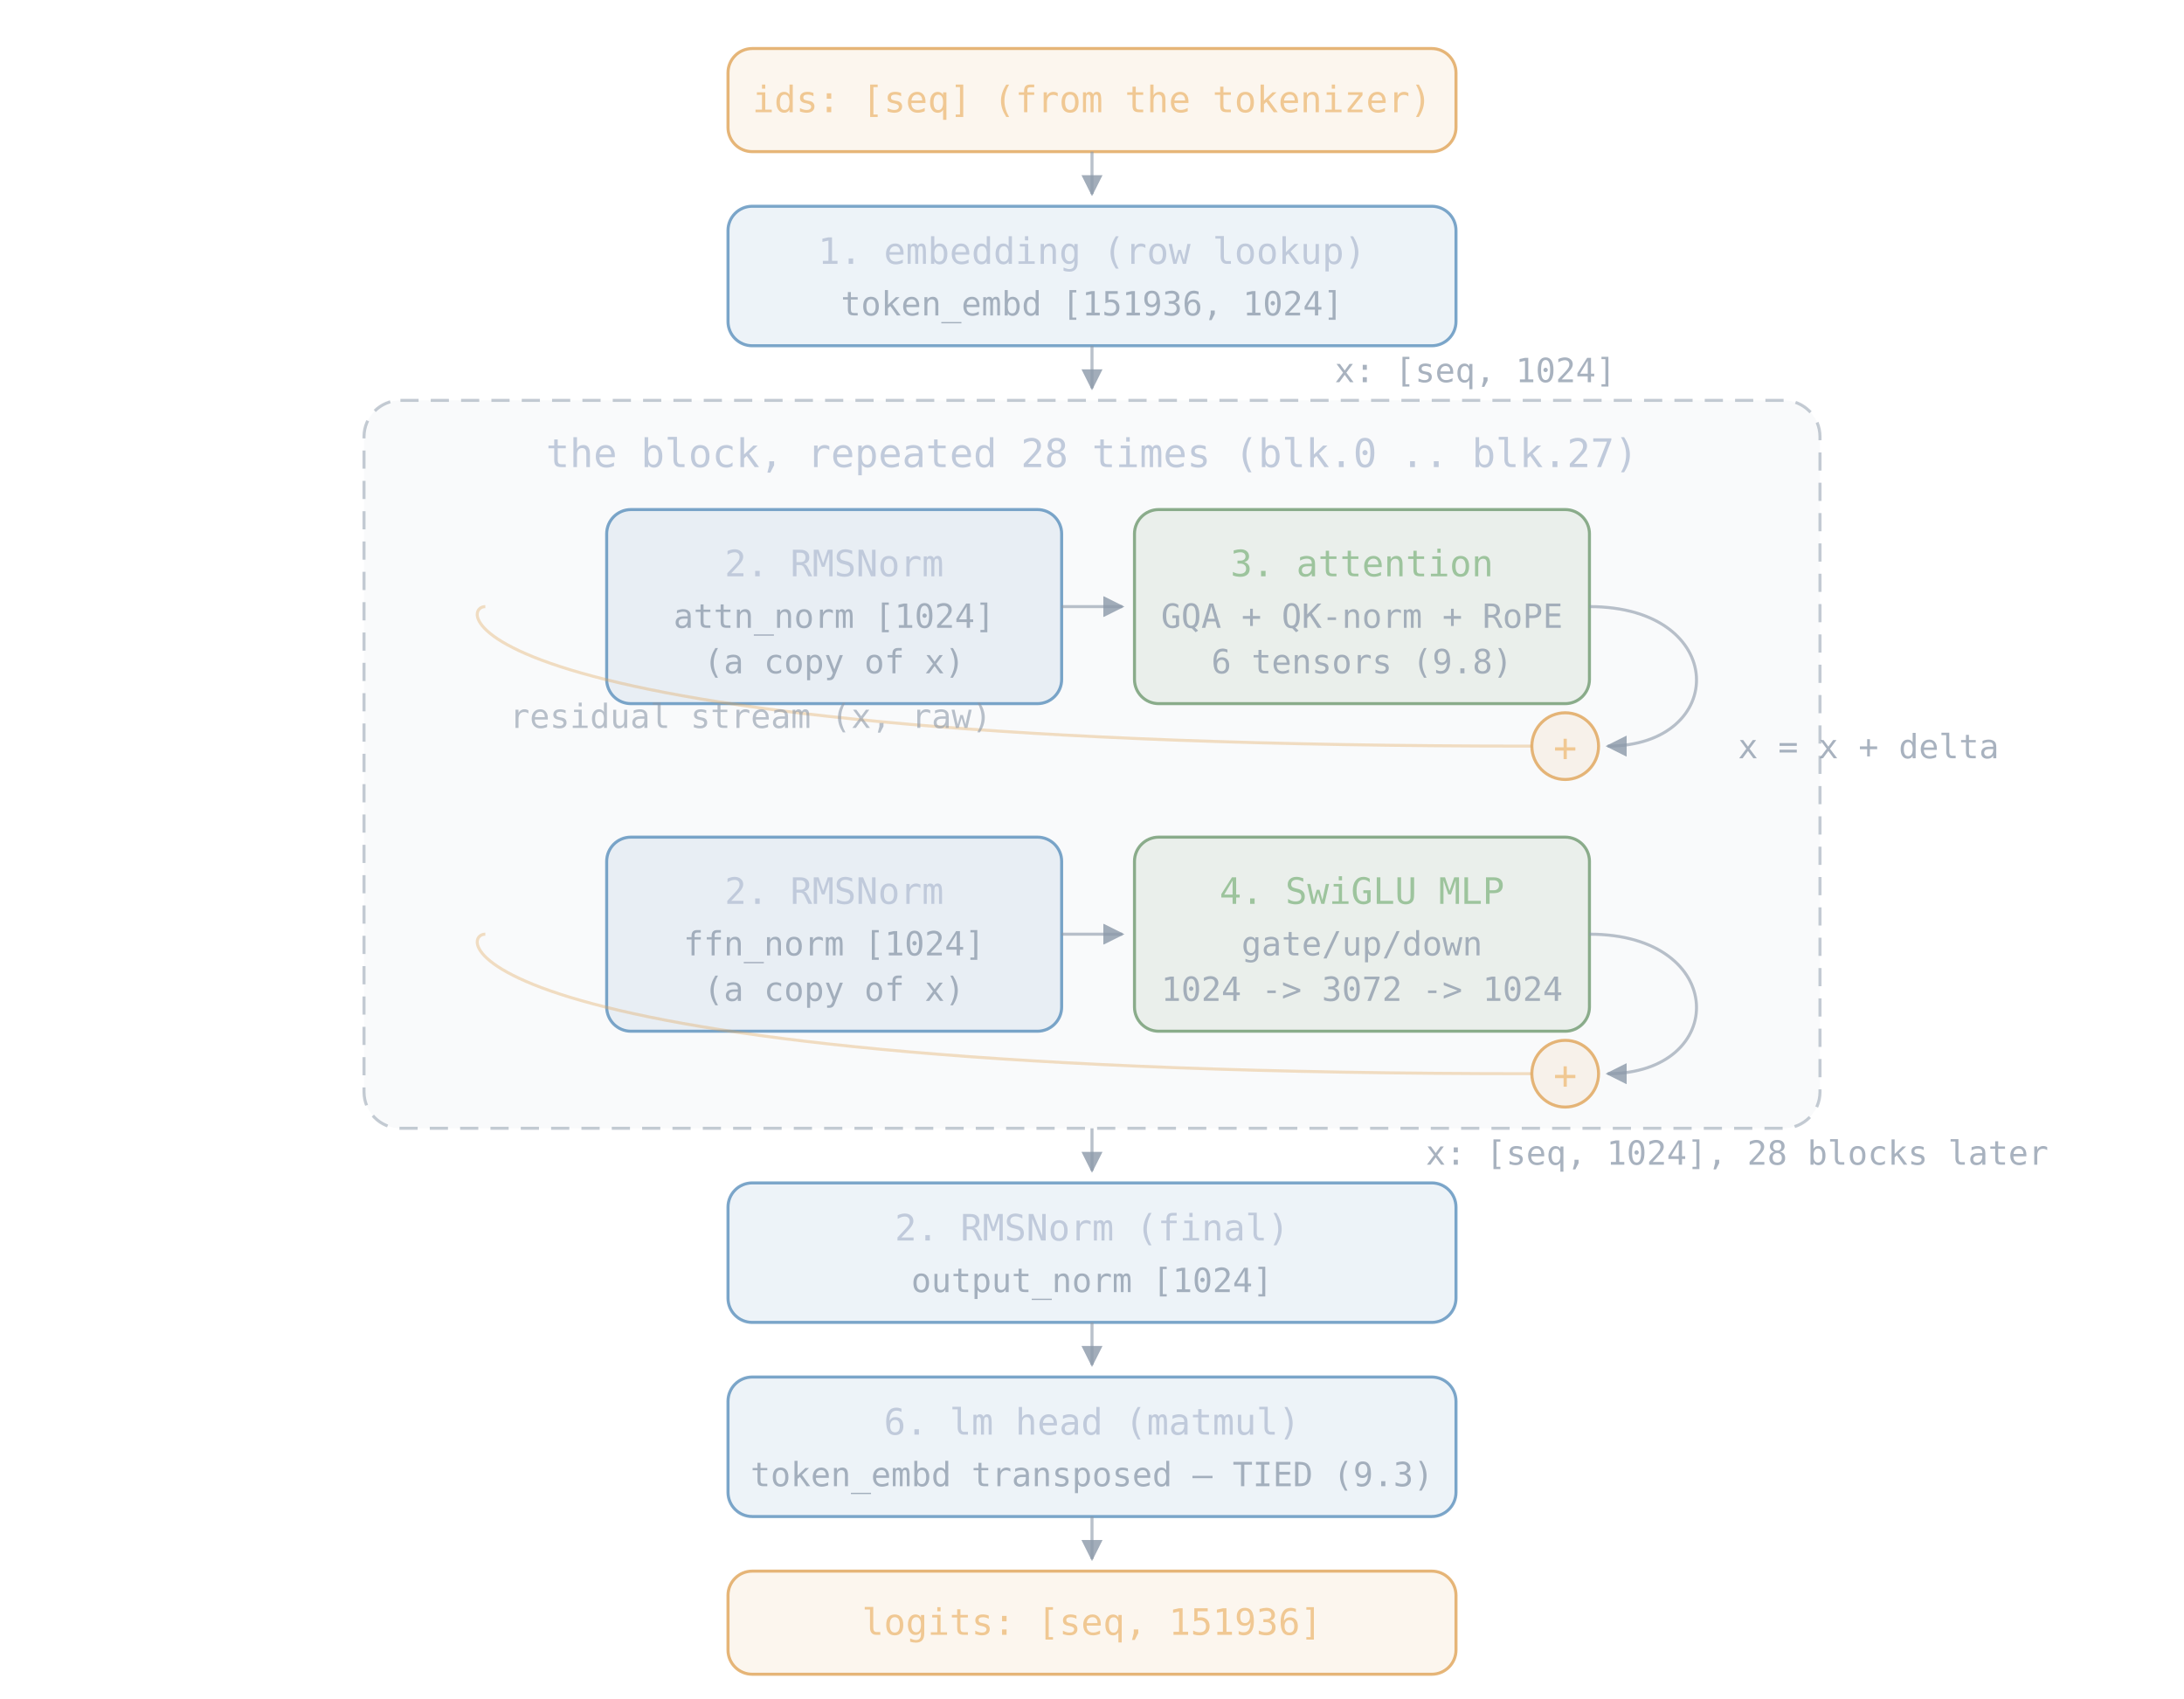
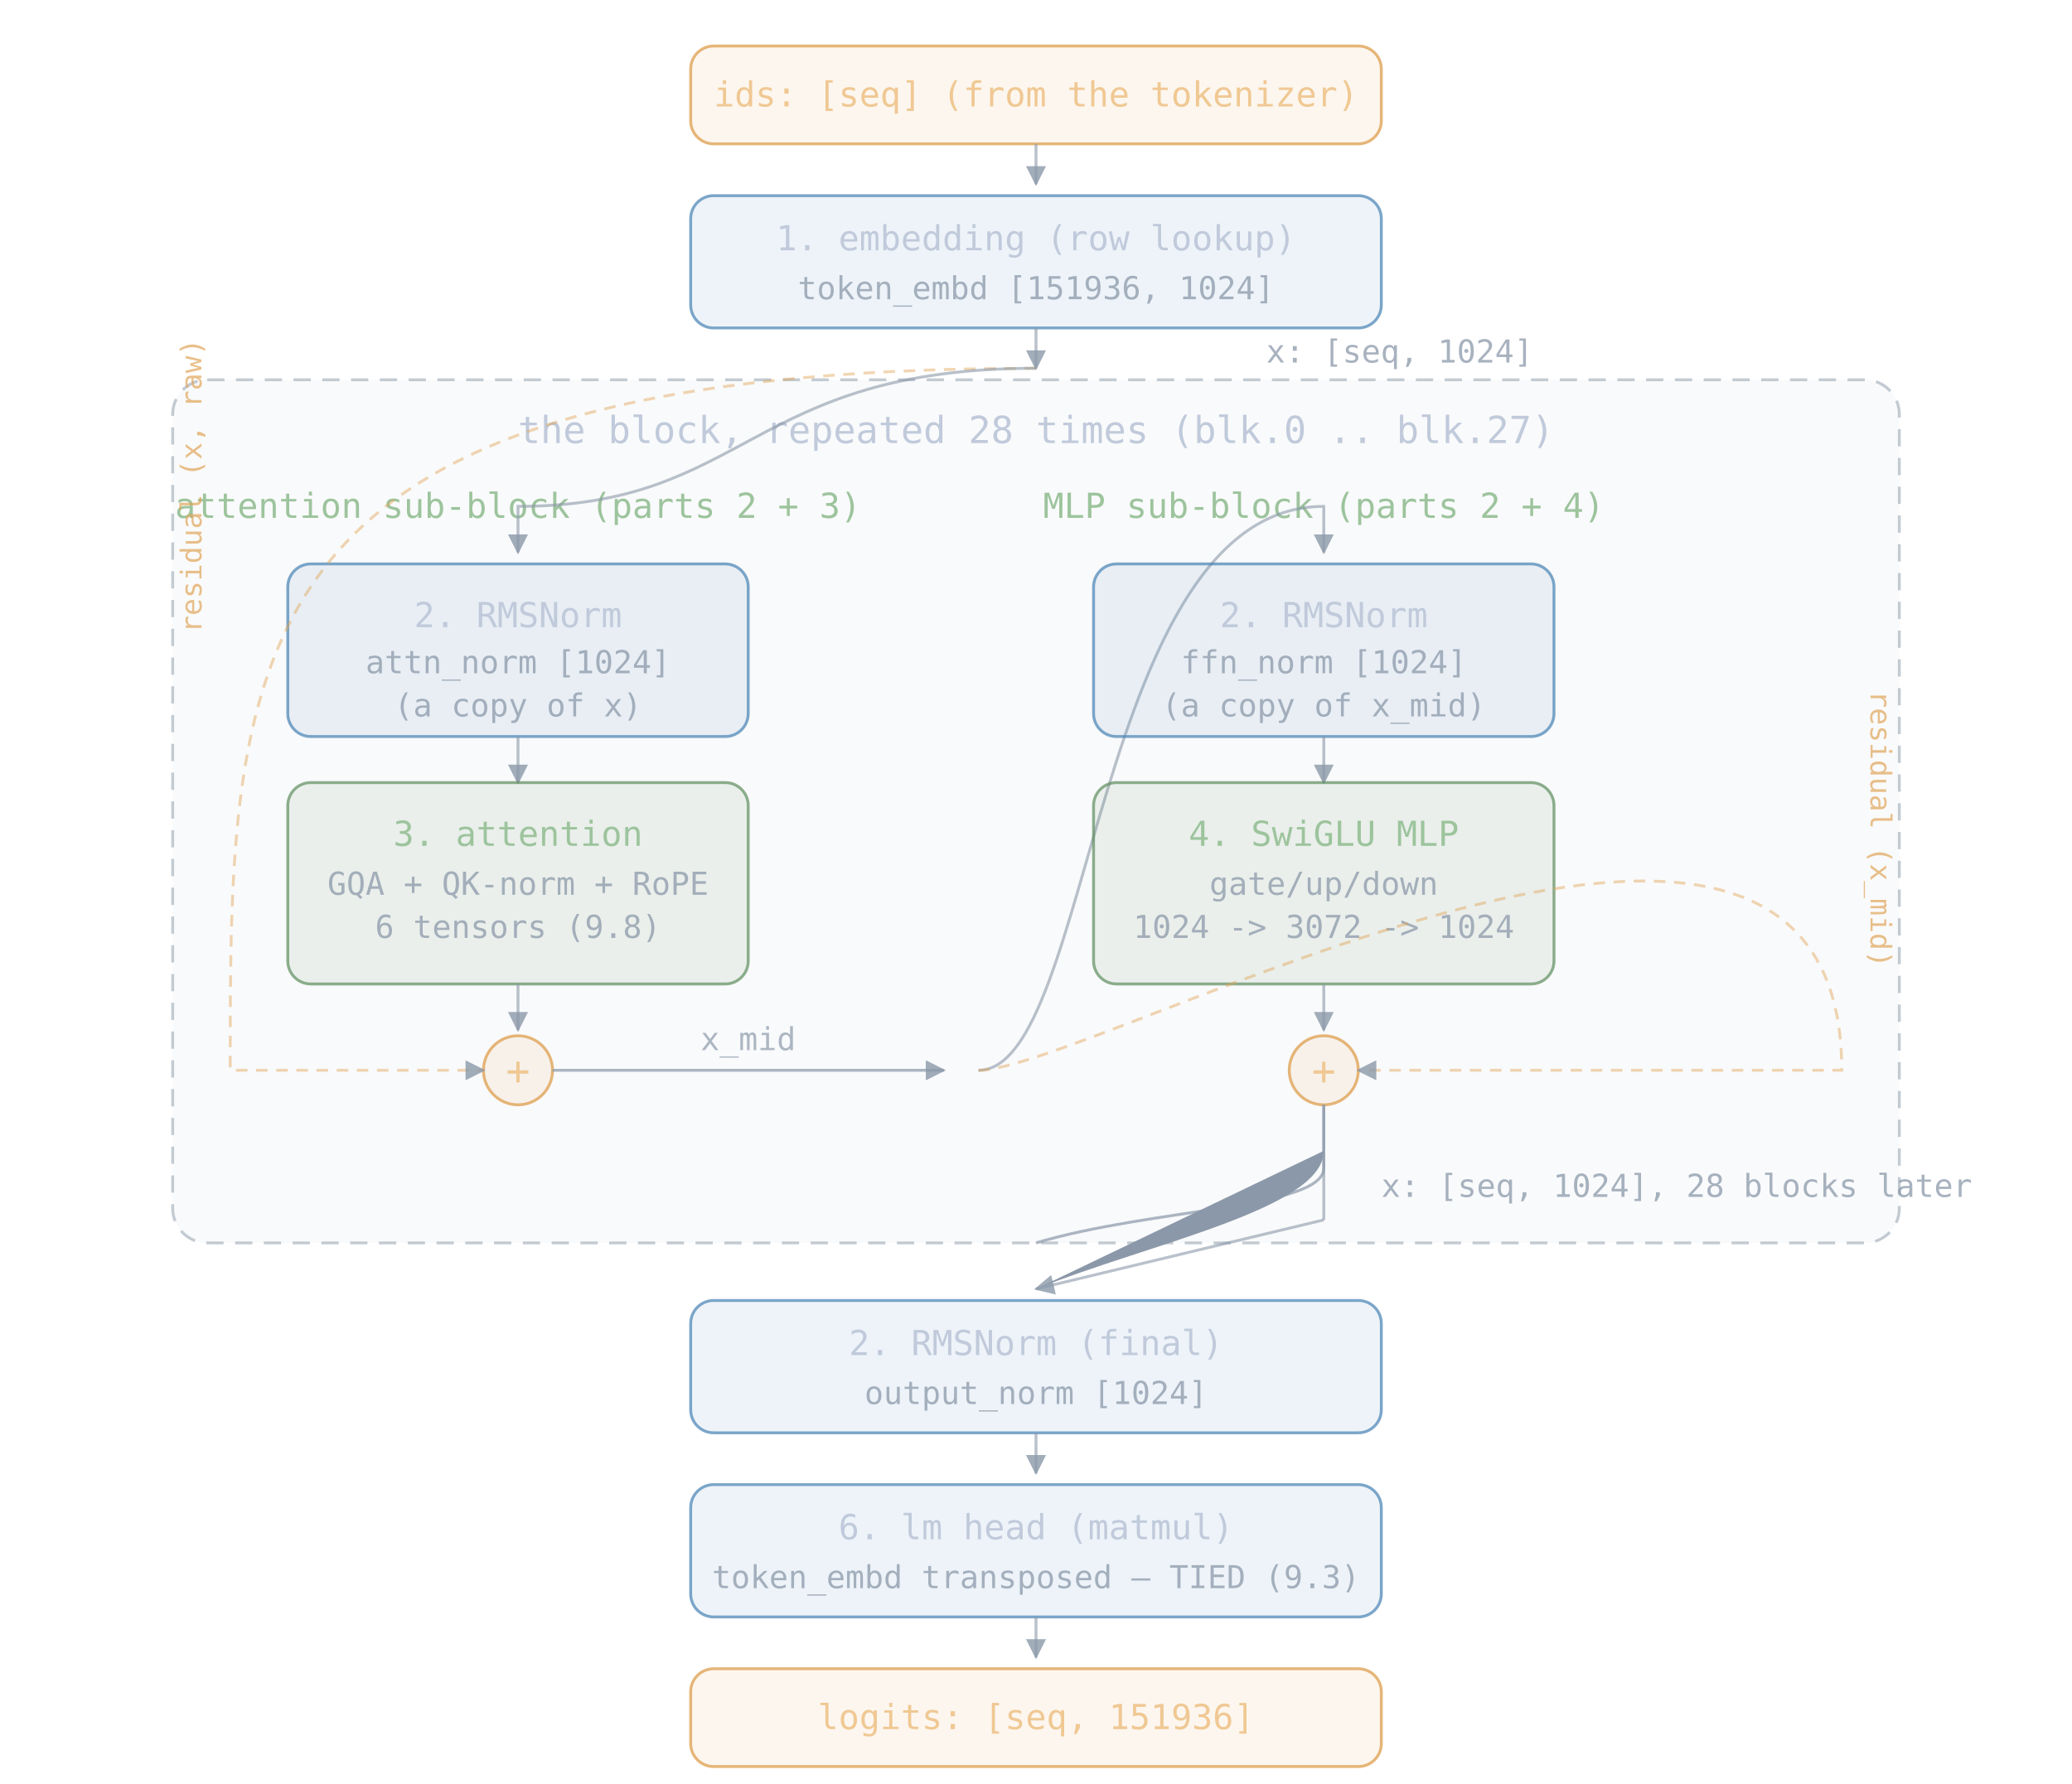
- <svg xmlns="http://www.w3.org/2000/svg" width="720" height="560" viewBox="0 0 720 560" font-family="ui-monospace, SFMono-Regular, Menlo, monospace" font-size="13" fill="#8b98a9">
+ <svg xmlns="http://www.w3.org/2000/svg" width="720" height="620" viewBox="0 0 720 620" font-family="ui-monospace, SFMono-Regular, Menlo, monospace" font-size="13" fill="#8b98a9">
  <defs>
    <marker id="arrQ" viewBox="0 0 10 10" refX="9" refY="5" markerWidth="7" markerHeight="7" orient="auto-start-reverse">
      <path d="M 0 0 L 10 5 L 0 10 z" fill="#8b98a9" opacity="0.8" />
    </marker>
  </defs>
  <rect x="240" y="16" width="240" height="34" rx="8" fill="rgba(224,164,88,0.10)" stroke="#e0a458" stroke-opacity="0.8" />
  <text x="360" y="37" text-anchor="middle" font-size="12" fill="#f0c893">ids: [seq]   (from the tokenizer)</text>
  <path d="M 360 50 v 14" stroke="#8b98a9" stroke-opacity="0.6" fill="none" marker-end="url(#arrQ)" />
  <rect x="240" y="68" width="240" height="46" rx="8" fill="rgba(70,130,180,0.10)" stroke="#4682b4" stroke-opacity="0.7" />
  <text x="360" y="87" text-anchor="middle" font-size="12" fill="#c0cadb">1. embedding (row lookup)</text>
  <text x="360" y="104" text-anchor="middle" font-size="11" opacity="0.75">token_embd [151936, 1024]</text>
  <path d="M 360 114 v 14" stroke="#8b98a9" stroke-opacity="0.6" fill="none" marker-end="url(#arrQ)" />
  <text x="440" y="126" font-size="11" opacity="0.75">x: [seq, 1024]</text>
-   <rect x="120" y="132" width="480" height="240" rx="12" fill="rgba(139,152,169,0.05)" stroke="#8b98a9" stroke-opacity="0.5" stroke-dasharray="6 4" />
+   <rect x="60" y="132" width="600" height="300" rx="12" fill="rgba(139,152,169,0.05)" stroke="#8b98a9" stroke-opacity="0.5" stroke-dasharray="6 4" />
  <text x="360" y="154" text-anchor="middle" fill="#c0cadb" font-size="13">the block, repeated 28 times (blk.0 .. blk.27)</text>
-   <rect x="200" y="168" width="150" height="64" rx="8" fill="rgba(70,130,180,0.10)" stroke="#4682b4" stroke-opacity="0.7" />
-   <text x="275" y="190" text-anchor="middle" font-size="12" fill="#c0cadb">2. RMSNorm</text>
-   <text x="275" y="207" text-anchor="middle" font-size="11" opacity="0.75">attn_norm [1024]</text>
-   <text x="275" y="222" text-anchor="middle" font-size="11" opacity="0.75">(a copy of x)</text>
-   <path d="M 350 200 h 20" stroke="#8b98a9" stroke-opacity="0.6" fill="none" marker-end="url(#arrQ)" />
-   <rect x="374" y="168" width="150" height="64" rx="8" fill="rgba(94,141,94,0.10)" stroke="#5e8d5e" stroke-opacity="0.7" />
-   <text x="449" y="190" text-anchor="middle" font-size="12" fill="#9dc49d">3. attention</text>
-   <text x="449" y="207" text-anchor="middle" font-size="11" opacity="0.75">GQA + QK-norm + RoPE</text>
-   <text x="449" y="222" text-anchor="middle" font-size="11" opacity="0.75">6 tensors (9.8)</text>
-   <path d="M 524 200 C 570 200, 570 246, 530 246" stroke="#8b98a9" stroke-opacity="0.6" fill="none" marker-end="url(#arrQ)" />
-   <circle cx="516" cy="246" r="11" fill="rgba(224,164,88,0.10)" stroke="#e0a458" stroke-opacity="0.8" />
-   <text x="516" y="251" text-anchor="middle" font-size="13" fill="#f0c893">+</text>
-   <text x="616" y="250" text-anchor="middle" font-size="11" opacity="0.75">x = x + delta</text>
-   <path d="M 160 200 C 150 200, 150 246, 505 246" stroke="#e0a458" stroke-opacity="0.35" fill="none" />
-   <text x="168" y="240" font-size="11" opacity="0.6">residual stream (x, raw)</text>
-   <rect x="200" y="276" width="150" height="64" rx="8" fill="rgba(70,130,180,0.10)" stroke="#4682b4" stroke-opacity="0.7" />
-   <text x="275" y="298" text-anchor="middle" font-size="12" fill="#c0cadb">2. RMSNorm</text>
-   <text x="275" y="315" text-anchor="middle" font-size="11" opacity="0.75">ffn_norm [1024]</text>
-   <text x="275" y="330" text-anchor="middle" font-size="11" opacity="0.75">(a copy of x)</text>
-   <path d="M 350 308 h 20" stroke="#8b98a9" stroke-opacity="0.6" fill="none" marker-end="url(#arrQ)" />
-   <rect x="374" y="276" width="150" height="64" rx="8" fill="rgba(94,141,94,0.10)" stroke="#5e8d5e" stroke-opacity="0.7" />
-   <text x="449" y="298" text-anchor="middle" font-size="12" fill="#9dc49d">4. SwiGLU MLP</text>
-   <text x="449" y="315" text-anchor="middle" font-size="11" opacity="0.75">gate/up/down</text>
-   <text x="449" y="330" text-anchor="middle" font-size="11" opacity="0.75">1024 -&gt; 3072 -&gt; 1024</text>
-   <path d="M 524 308 C 570 308, 570 354, 530 354" stroke="#8b98a9" stroke-opacity="0.6" fill="none" marker-end="url(#arrQ)" />
-   <circle cx="516" cy="354" r="11" fill="rgba(224,164,88,0.10)" stroke="#e0a458" stroke-opacity="0.8" />
-   <text x="516" y="359" text-anchor="middle" font-size="13" fill="#f0c893">+</text>
-   <path d="M 160 308 C 150 308, 150 354, 505 354" stroke="#e0a458" stroke-opacity="0.35" fill="none" />
-   <path d="M 360 372 v 14" stroke="#8b98a9" stroke-opacity="0.6" fill="none" marker-end="url(#arrQ)" />
-   <text x="470" y="384" font-size="11" opacity="0.75">x: [seq, 1024], 28 blocks later</text>
-   <rect x="240" y="390" width="240" height="46" rx="8" fill="rgba(70,130,180,0.10)" stroke="#4682b4" stroke-opacity="0.7" />
-   <text x="360" y="409" text-anchor="middle" font-size="12" fill="#c0cadb">2. RMSNorm (final)</text>
-   <text x="360" y="426" text-anchor="middle" font-size="11" opacity="0.75">output_norm [1024]</text>
-   <path d="M 360 436 v 14" stroke="#8b98a9" stroke-opacity="0.6" fill="none" marker-end="url(#arrQ)" />
-   <rect x="240" y="454" width="240" height="46" rx="8" fill="rgba(70,130,180,0.10)" stroke="#4682b4" stroke-opacity="0.7" />
-   <text x="360" y="473" text-anchor="middle" font-size="12" fill="#c0cadb">6. lm head (matmul)</text>
-   <text x="360" y="490" text-anchor="middle" font-size="11" opacity="0.75">token_embd transposed — TIED (9.3)</text>
-   <path d="M 360 500 v 14" stroke="#8b98a9" stroke-opacity="0.6" fill="none" marker-end="url(#arrQ)" />
-   <rect x="240" y="518" width="240" height="34" rx="8" fill="rgba(224,164,88,0.10)" stroke="#e0a458" stroke-opacity="0.8" />
-   <text x="360" y="539" text-anchor="middle" font-size="12" fill="#f0c893">logits: [seq, 151936]</text>
+   <path d="M 360 132 v -18" stroke="none" />
+   <text x="180" y="180" text-anchor="middle" fill="#9dc49d" font-size="12">attention sub-block (parts 2 + 3)</text>
+   <rect x="100" y="196" width="160" height="60" rx="8" fill="rgba(70,130,180,0.10)" stroke="#4682b4" stroke-opacity="0.7" />
+   <text x="180" y="218" text-anchor="middle" font-size="12" fill="#c0cadb">2. RMSNorm</text>
+   <text x="180" y="234" text-anchor="middle" font-size="11" opacity="0.75">attn_norm [1024]</text>
+   <text x="180" y="249" text-anchor="middle" font-size="11" opacity="0.75">(a copy of x)</text>
+   <path d="M 180 256 v 16" stroke="#8b98a9" stroke-opacity="0.6" fill="none" marker-end="url(#arrQ)" />
+   <rect x="100" y="272" width="160" height="70" rx="8" fill="rgba(94,141,94,0.10)" stroke="#5e8d5e" stroke-opacity="0.7" />
+   <text x="180" y="294" text-anchor="middle" font-size="12" fill="#9dc49d">3. attention</text>
+   <text x="180" y="311" text-anchor="middle" font-size="11" opacity="0.75">GQA + QK-norm + RoPE</text>
+   <text x="180" y="326" text-anchor="middle" font-size="11" opacity="0.75">6 tensors (9.8)</text>
+   <path d="M 180 342 v 16" stroke="#8b98a9" stroke-opacity="0.6" fill="none" marker-end="url(#arrQ)" />
+   <circle cx="180" cy="372" r="12" fill="rgba(224,164,88,0.10)" stroke="#e0a458" stroke-opacity="0.8" />
+   <text x="180" y="377" text-anchor="middle" font-size="14" fill="#f0c893">+</text>
+   <path d="M 360 128 C 80 128, 80 224, 80 372 L 168 372" stroke="#e0a458" stroke-opacity="0.45" stroke-dasharray="4 3" fill="none" marker-end="url(#arrQ)" />
+   <text x="70" y="220" font-size="10" fill="#e0a458" opacity="0.7" transform="rotate(-90 70 220)">residual (x, raw)</text>
+   <path d="M 360 128 C 260 128, 260 176, 180 176 L 180 192" stroke="#8b98a9" stroke-opacity="0.6" fill="none" marker-end="url(#arrQ)" />
+   <path d="M 192 372 L 328 372" stroke="#8b98a9" stroke-opacity="0.7" fill="none" marker-end="url(#arrQ)" />
+   <text x="260" y="365" text-anchor="middle" font-size="11" opacity="0.7">x_mid</text>
+   <text x="460" y="180" text-anchor="middle" fill="#9dc49d" font-size="12">MLP sub-block (parts 2 + 4)</text>
+   <path d="M 340 372 C 380 372, 380 176, 460 176 L 460 192" stroke="#8b98a9" stroke-opacity="0.6" fill="none" marker-end="url(#arrQ)" />
+   <rect x="380" y="196" width="160" height="60" rx="8" fill="rgba(70,130,180,0.10)" stroke="#4682b4" stroke-opacity="0.7" />
+   <text x="460" y="218" text-anchor="middle" font-size="12" fill="#c0cadb">2. RMSNorm</text>
+   <text x="460" y="234" text-anchor="middle" font-size="11" opacity="0.75">ffn_norm [1024]</text>
+   <text x="460" y="249" text-anchor="middle" font-size="11" opacity="0.75">(a copy of x_mid)</text>
+   <path d="M 460 256 v 16" stroke="#8b98a9" stroke-opacity="0.6" fill="none" marker-end="url(#arrQ)" />
+   <rect x="380" y="272" width="160" height="70" rx="8" fill="rgba(94,141,94,0.10)" stroke="#5e8d5e" stroke-opacity="0.7" />
+   <text x="460" y="294" text-anchor="middle" font-size="12" fill="#9dc49d">4. SwiGLU MLP</text>
+   <text x="460" y="311" text-anchor="middle" font-size="11" opacity="0.75">gate/up/down</text>
+   <text x="460" y="326" text-anchor="middle" font-size="11" opacity="0.75">1024 -&gt; 3072 -&gt; 1024</text>
+   <path d="M 460 342 v 16" stroke="#8b98a9" stroke-opacity="0.6" fill="none" marker-end="url(#arrQ)" />
+   <circle cx="460" cy="372" r="12" fill="rgba(224,164,88,0.10)" stroke="#e0a458" stroke-opacity="0.8" />
+   <text x="460" y="377" text-anchor="middle" font-size="14" fill="#f0c893">+</text>
+   <path d="M 340 372 C 380 372, 640 224, 640 372 L 472 372" stroke="#e0a458" stroke-opacity="0.45" stroke-dasharray="4 3" fill="none" marker-end="url(#arrQ)" />
+   <text x="650" y="240" font-size="10" fill="#e0a458" opacity="0.7" transform="rotate(90 650 240)">residual (x_mid)</text>
+   <path d="M 460 384 v 22 C 460 420, 400 420, 360 432" stroke="#8b98a9" stroke-opacity="0.7" fill="none" />
+   <path d="M 460 384 L 460 406" stroke="none" />
+   <path d="M 460 400 C 460 420, 400 432, 360 448" stroke="none" />
+   <path d="M 470 384 v 14" stroke="none" />
+   <path d="M 460 384 v 40" stroke="#8b98a9" stroke-opacity="0.6" fill="none" />
+   <path d="M 460 424 L 360 448" stroke="#8b98a9" stroke-opacity="0.6" fill="none" marker-end="url(#arrQ)" />
+   <text x="480" y="416" font-size="11" opacity="0.75">x: [seq, 1024], 28 blocks later</text>
+   <rect x="240" y="452" width="240" height="46" rx="8" fill="rgba(70,130,180,0.10)" stroke="#4682b4" stroke-opacity="0.7" />
+   <text x="360" y="471" text-anchor="middle" font-size="12" fill="#c0cadb">2. RMSNorm (final)</text>
+   <text x="360" y="488" text-anchor="middle" font-size="11" opacity="0.75">output_norm [1024]</text>
+   <path d="M 360 498 v 14" stroke="#8b98a9" stroke-opacity="0.6" fill="none" marker-end="url(#arrQ)" />
+   <rect x="240" y="516" width="240" height="46" rx="8" fill="rgba(70,130,180,0.10)" stroke="#4682b4" stroke-opacity="0.7" />
+   <text x="360" y="535" text-anchor="middle" font-size="12" fill="#c0cadb">6. lm head (matmul)</text>
+   <text x="360" y="552" text-anchor="middle" font-size="11" opacity="0.75">token_embd transposed — TIED (9.3)</text>
+   <path d="M 360 562 v 14" stroke="#8b98a9" stroke-opacity="0.6" fill="none" marker-end="url(#arrQ)" />
+   <rect x="240" y="580" width="240" height="34" rx="8" fill="rgba(224,164,88,0.10)" stroke="#e0a458" stroke-opacity="0.8" />
+   <text x="360" y="601" text-anchor="middle" font-size="12" fill="#f0c893">logits: [seq, 151936]</text>
</svg>
